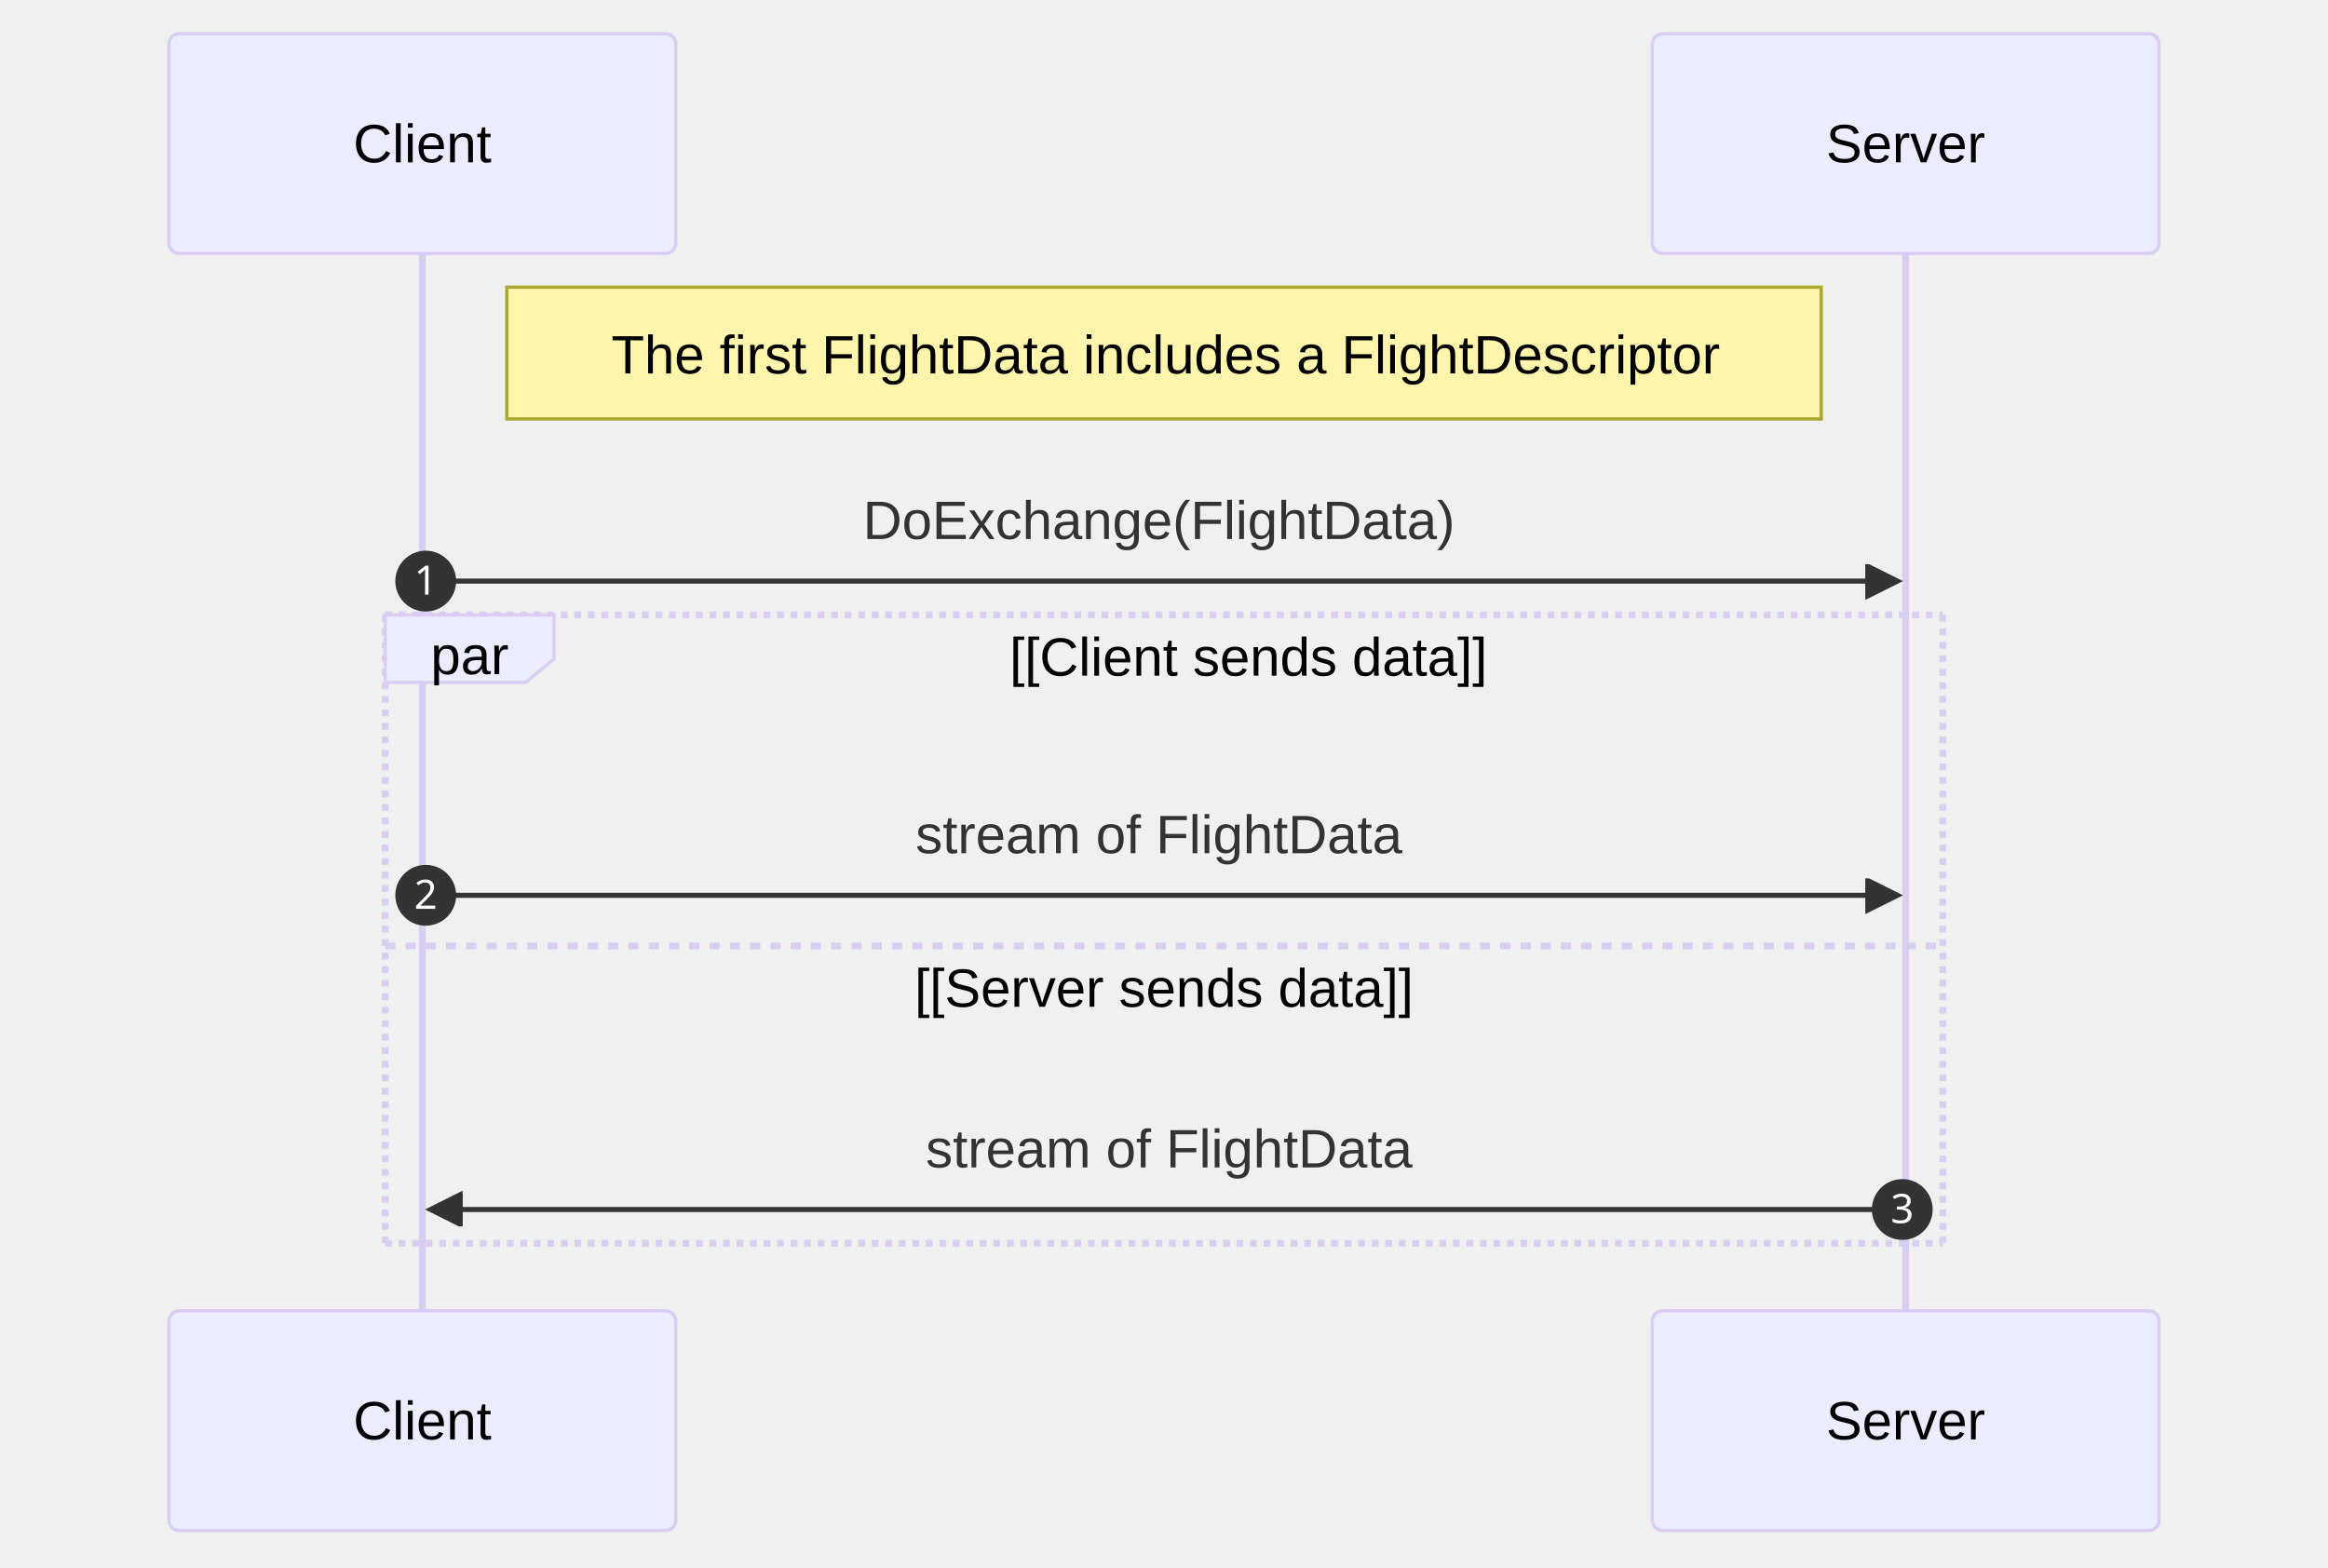
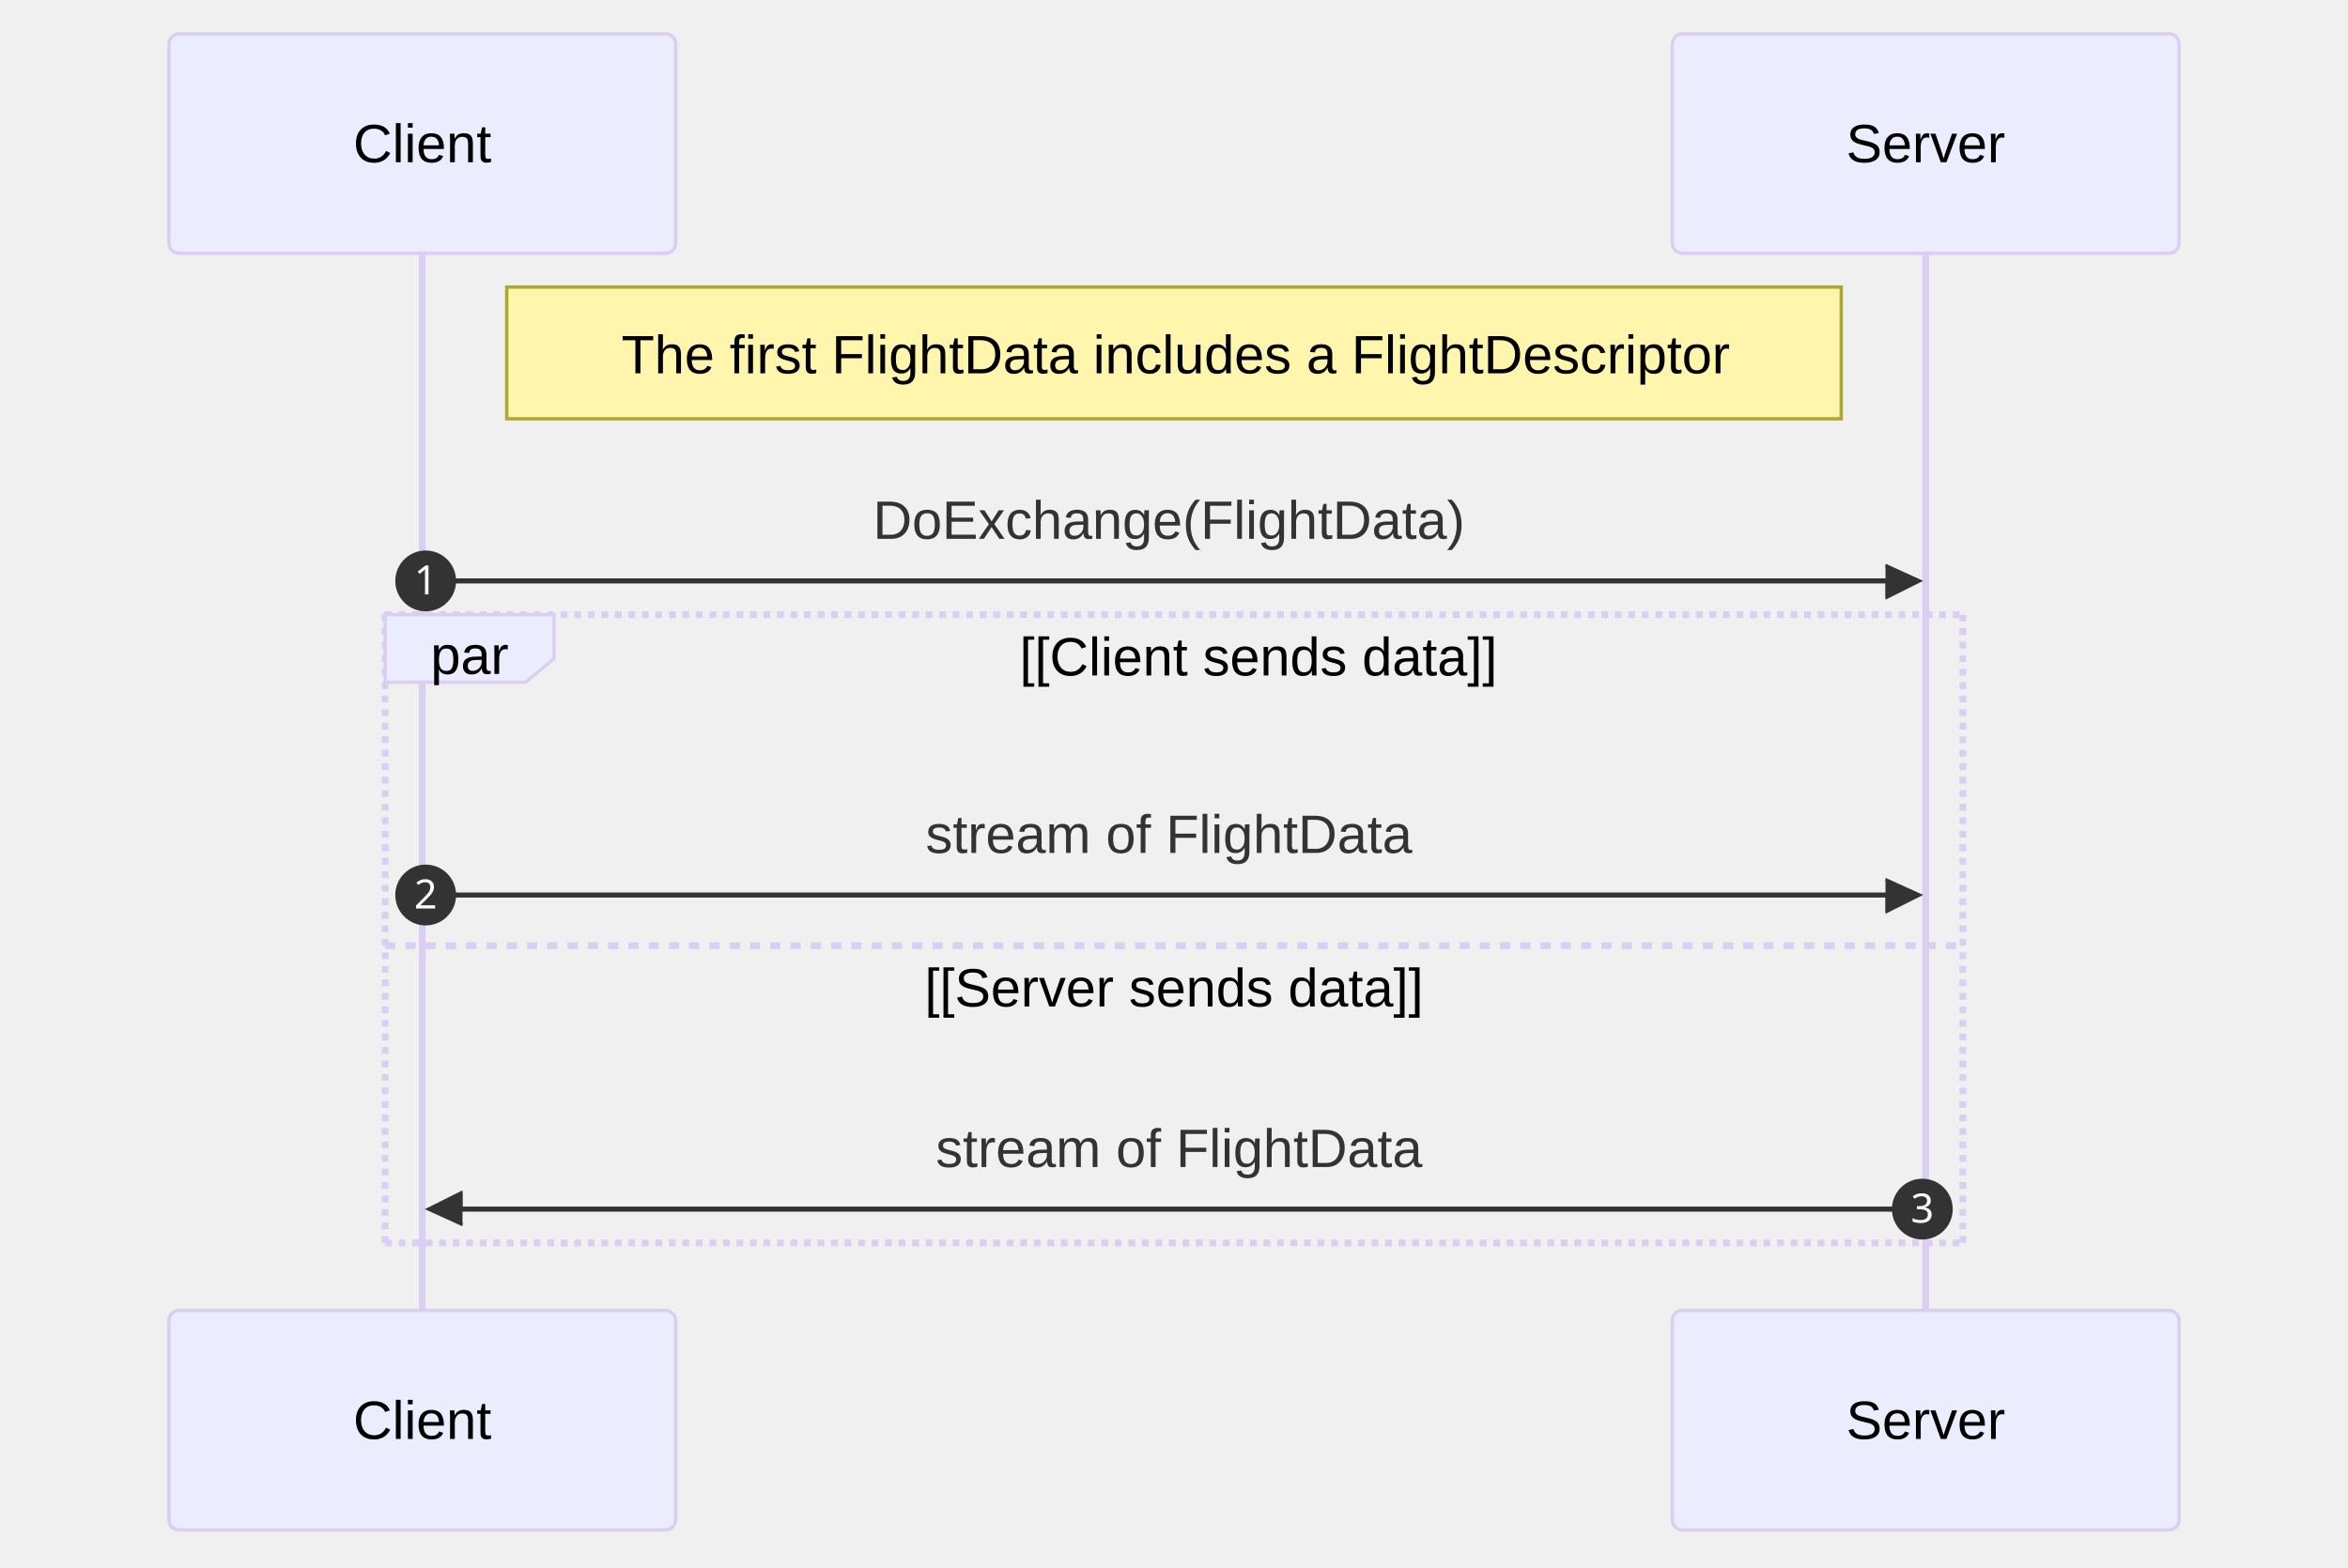
- <svg xmlns="http://www.w3.org/2000/svg" aria-roledescription="sequence" role="graphics-document document" viewBox="-50 -10 689 464" style="max-width: 689px; background-color: white;" width="100%" id="my-svg">
+ <svg xmlns="http://www.w3.org/2000/svg" aria-roledescription="sequence" role="graphics-document document" viewBox="-50 -10 695 464" style="max-width: 695px; background-color: white;" width="100%" id="my-svg">
  <g>
-     <rect class="actor actor-bottom" ry="3" rx="3" name="Server" height="65" width="150" stroke="#666" fill="#eaeaea" y="378" x="439" />
-     <text style="text-anchor: middle; font-size: 16px; font-weight: 400;" class="actor" alignment-baseline="central" dominant-baseline="central" y="410.5" x="514">
-       <tspan dy="0" x="514">Server</tspan>
+     <rect class="actor actor-bottom" ry="3" rx="3" name="Server" height="65" width="150" stroke="#666" fill="#eaeaea" y="378" x="445" />
+     <text style="text-anchor: middle; font-size: 16px; font-weight: 400;" class="actor actor-box" alignment-baseline="central" dominant-baseline="central" y="410.5" x="520">
+       <tspan dy="0" x="520">Server</tspan>
    </text>
  </g>
  <g>
    <rect class="actor actor-bottom" ry="3" rx="3" name="Client" height="65" width="150" stroke="#666" fill="#eaeaea" y="378" x="0" />
-     <text style="text-anchor: middle; font-size: 16px; font-weight: 400;" class="actor" alignment-baseline="central" dominant-baseline="central" y="410.5" x="75">
+     <text style="text-anchor: middle; font-size: 16px; font-weight: 400;" class="actor actor-box" alignment-baseline="central" dominant-baseline="central" y="410.5" x="75">
      <tspan dy="0" x="75">Client</tspan>
    </text>
  </g>
  <g>
-     <line stroke="#999" stroke-width="0.5px" class="200" y2="378" x2="514" y1="5" x1="514" id="actor1" />
+     <line name="Server" stroke="#999" stroke-width="0.5px" class="actor-line 200" y2="378" x2="520" y1="65" x1="520" id="actor1" />
    <g id="root-1">
-       <rect class="actor actor-top" ry="3" rx="3" name="Server" height="65" width="150" stroke="#666" fill="#eaeaea" y="0" x="439" />
-       <text style="text-anchor: middle; font-size: 16px; font-weight: 400;" class="actor" alignment-baseline="central" dominant-baseline="central" y="32.5" x="514">
-         <tspan dy="0" x="514">Server</tspan>
+       <rect class="actor actor-top" ry="3" rx="3" name="Server" height="65" width="150" stroke="#666" fill="#eaeaea" y="0" x="445" />
+       <text style="text-anchor: middle; font-size: 16px; font-weight: 400;" class="actor actor-box" alignment-baseline="central" dominant-baseline="central" y="32.5" x="520">
+         <tspan dy="0" x="520">Server</tspan>
      </text>
    </g>
  </g>
  <g>
-     <line stroke="#999" stroke-width="0.5px" class="200" y2="378" x2="75" y1="5" x1="75" id="actor0" />
+     <line name="Client" stroke="#999" stroke-width="0.5px" class="actor-line 200" y2="378" x2="75" y1="65" x1="75" id="actor0" />
    <g id="root-0">
      <rect class="actor actor-top" ry="3" rx="3" name="Client" height="65" width="150" stroke="#666" fill="#eaeaea" y="0" x="0" />
-       <text style="text-anchor: middle; font-size: 16px; font-weight: 400;" class="actor" alignment-baseline="central" dominant-baseline="central" y="32.5" x="75">
+       <text style="text-anchor: middle; font-size: 16px; font-weight: 400;" class="actor actor-box" alignment-baseline="central" dominant-baseline="central" y="32.5" x="75">
        <tspan dy="0" x="75">Client</tspan>
      </text>
    </g>
  </g>
-   <style>#my-svg{font-family:"trebuchet ms",verdana,arial,sans-serif;font-size:16px;fill:#333;}#my-svg .error-icon{fill:#552222;}#my-svg .error-text{fill:#552222;stroke:#552222;}#my-svg .edge-thickness-normal{stroke-width:2px;}#my-svg .edge-thickness-thick{stroke-width:3.5px;}#my-svg .edge-pattern-solid{stroke-dasharray:0;}#my-svg .edge-pattern-dashed{stroke-dasharray:3;}#my-svg .edge-pattern-dotted{stroke-dasharray:2;}#my-svg .marker{fill:#333333;stroke:#333333;}#my-svg .marker.cross{stroke:#333333;}#my-svg svg{font-family:"trebuchet ms",verdana,arial,sans-serif;font-size:16px;}#my-svg .actor{stroke:hsl(259.626, 59.777%, 87.902%);fill:#ECECFF;}#my-svg text.actor&gt;tspan{fill:black;stroke:none;}#my-svg .actor-line{stroke:grey;}#my-svg .messageLine0{stroke-width:1.5;stroke-dasharray:none;stroke:#333;}#my-svg .messageLine1{stroke-width:1.5;stroke-dasharray:2,2;stroke:#333;}#my-svg #arrowhead path{fill:#333;stroke:#333;}#my-svg .sequenceNumber{fill:white;}#my-svg #sequencenumber{fill:#333;}#my-svg #crosshead path{fill:#333;stroke:#333;}#my-svg .messageText{fill:#333;stroke:none;}#my-svg .labelBox{stroke:hsl(259.626, 59.777%, 87.902%);fill:#ECECFF;}#my-svg .labelText,#my-svg .labelText&gt;tspan{fill:black;stroke:none;}#my-svg .loopText,#my-svg .loopText&gt;tspan{fill:black;stroke:none;}#my-svg .loopLine{stroke-width:2px;stroke-dasharray:2,2;stroke:hsl(259.626, 59.777%, 87.902%);fill:hsl(259.626, 59.777%, 87.902%);}#my-svg .note{stroke:#aaaa33;fill:#fff5ad;}#my-svg .noteText,#my-svg .noteText&gt;tspan{fill:black;stroke:none;}#my-svg .activation0{fill:#f4f4f4;stroke:#666;}#my-svg .activation1{fill:#f4f4f4;stroke:#666;}#my-svg .activation2{fill:#f4f4f4;stroke:#666;}#my-svg .actorPopupMenu{position:absolute;}#my-svg .actorPopupMenuPanel{position:absolute;fill:#ECECFF;box-shadow:0px 8px 16px 0px rgba(0,0,0,0.2);filter:drop-shadow(3px 5px 2px rgb(0 0 0 / 0.4));}#my-svg .actor-man line{stroke:hsl(259.626, 59.777%, 87.902%);fill:#ECECFF;}#my-svg .actor-man circle,#my-svg line{stroke:hsl(259.626, 59.777%, 87.902%);fill:#ECECFF;stroke-width:2px;}#my-svg :root{--mermaid-font-family:"trebuchet ms",verdana,arial,sans-serif;}</style>
+   <style>#my-svg{font-family:"trebuchet ms",verdana,arial,sans-serif;font-size:16px;fill:#333;}#my-svg .error-icon{fill:#552222;}#my-svg .error-text{fill:#552222;stroke:#552222;}#my-svg .edge-thickness-normal{stroke-width:1px;}#my-svg .edge-thickness-thick{stroke-width:3.5px;}#my-svg .edge-pattern-solid{stroke-dasharray:0;}#my-svg .edge-thickness-invisible{stroke-width:0;fill:none;}#my-svg .edge-pattern-dashed{stroke-dasharray:3;}#my-svg .edge-pattern-dotted{stroke-dasharray:2;}#my-svg .marker{fill:#333333;stroke:#333333;}#my-svg .marker.cross{stroke:#333333;}#my-svg svg{font-family:"trebuchet ms",verdana,arial,sans-serif;font-size:16px;}#my-svg p{margin:0;}#my-svg .actor{stroke:hsl(259.626, 59.777%, 87.902%);fill:#ECECFF;}#my-svg text.actor&gt;tspan{fill:black;stroke:none;}#my-svg .actor-line{stroke:hsl(259.626, 59.777%, 87.902%);}#my-svg .messageLine0{stroke-width:1.5;stroke-dasharray:none;stroke:#333;}#my-svg .messageLine1{stroke-width:1.5;stroke-dasharray:2,2;stroke:#333;}#my-svg #arrowhead path{fill:#333;stroke:#333;}#my-svg .sequenceNumber{fill:white;}#my-svg #sequencenumber{fill:#333;}#my-svg #crosshead path{fill:#333;stroke:#333;}#my-svg .messageText{fill:#333;stroke:none;}#my-svg .labelBox{stroke:hsl(259.626, 59.777%, 87.902%);fill:#ECECFF;}#my-svg .labelText,#my-svg .labelText&gt;tspan{fill:black;stroke:none;}#my-svg .loopText,#my-svg .loopText&gt;tspan{fill:black;stroke:none;}#my-svg .loopLine{stroke-width:2px;stroke-dasharray:2,2;stroke:hsl(259.626, 59.777%, 87.902%);fill:hsl(259.626, 59.777%, 87.902%);}#my-svg .note{stroke:#aaaa33;fill:#fff5ad;}#my-svg .noteText,#my-svg .noteText&gt;tspan{fill:black;stroke:none;}#my-svg .activation0{fill:#f4f4f4;stroke:#666;}#my-svg .activation1{fill:#f4f4f4;stroke:#666;}#my-svg .activation2{fill:#f4f4f4;stroke:#666;}#my-svg .actorPopupMenu{position:absolute;}#my-svg .actorPopupMenuPanel{position:absolute;fill:#ECECFF;box-shadow:0px 8px 16px 0px rgba(0,0,0,0.2);filter:drop-shadow(3px 5px 2px rgb(0 0 0 / 0.4));}#my-svg .actor-man line{stroke:hsl(259.626, 59.777%, 87.902%);fill:#ECECFF;}#my-svg .actor-man circle,#my-svg line{stroke:hsl(259.626, 59.777%, 87.902%);fill:#ECECFF;stroke-width:2px;}#my-svg :root{--mermaid-font-family:"trebuchet ms",verdana,arial,sans-serif;}</style>
  <g />
  <defs>
    <symbol height="24" width="24" id="computer">
      <path d="M2 2v13h20v-13h-20zm18 11h-16v-9h16v9zm-10.228 6l.466-1h3.524l.467 1h-4.457zm14.228 3h-24l2-6h2.104l-1.33 4h18.45l-1.297-4h2.073l2 6zm-5-10h-14v-7h14v7z" transform="scale(.5)" />
    </symbol>
  </defs>
  <defs>
    <symbol clip-rule="evenodd" fill-rule="evenodd" id="database">
      <path d="M12.258.001l.256.004.255.005.253.008.251.01.249.012.247.015.246.016.242.019.241.02.239.023.236.024.233.027.231.028.229.031.225.032.223.034.22.036.217.038.214.04.211.041.208.043.205.045.201.046.198.048.194.05.191.051.187.053.183.054.18.056.175.057.172.059.168.06.163.061.16.063.155.064.15.066.074.033.073.033.071.034.07.034.069.035.068.035.067.035.066.035.064.036.064.036.062.036.06.036.06.037.058.037.058.037.055.038.055.038.053.038.052.038.051.039.05.039.048.039.047.039.045.04.044.04.043.04.041.04.04.041.039.041.037.041.036.041.034.041.033.042.032.042.03.042.029.042.027.042.026.043.024.043.023.043.021.043.02.043.018.044.017.043.015.044.013.044.012.044.011.045.009.044.007.045.006.045.004.045.002.045.001.045v17l-.001.045-.002.045-.004.045-.006.045-.007.045-.009.044-.011.045-.012.044-.013.044-.015.044-.017.043-.018.044-.02.043-.021.043-.023.043-.024.043-.026.043-.027.042-.029.042-.03.042-.032.042-.033.042-.034.041-.036.041-.037.041-.039.041-.04.041-.041.04-.043.04-.044.04-.045.04-.047.039-.048.039-.05.039-.051.039-.052.038-.053.038-.055.038-.055.038-.058.037-.058.037-.06.037-.06.036-.062.036-.064.036-.064.036-.066.035-.067.035-.068.035-.069.035-.07.034-.071.034-.073.033-.074.033-.15.066-.155.064-.16.063-.163.061-.168.06-.172.059-.175.057-.18.056-.183.054-.187.053-.191.051-.194.05-.198.048-.201.046-.205.045-.208.043-.211.041-.214.04-.217.038-.22.036-.223.034-.225.032-.229.031-.231.028-.233.027-.236.024-.239.023-.241.02-.242.019-.246.016-.247.015-.249.012-.251.01-.253.008-.255.005-.256.004-.258.001-.258-.001-.256-.004-.255-.005-.253-.008-.251-.01-.249-.012-.247-.015-.245-.016-.243-.019-.241-.02-.238-.023-.236-.024-.234-.027-.231-.028-.228-.031-.226-.032-.223-.034-.22-.036-.217-.038-.214-.04-.211-.041-.208-.043-.204-.045-.201-.046-.198-.048-.195-.05-.19-.051-.187-.053-.184-.054-.179-.056-.176-.057-.172-.059-.167-.06-.164-.061-.159-.063-.155-.064-.151-.066-.074-.033-.072-.033-.072-.034-.07-.034-.069-.035-.068-.035-.067-.035-.066-.035-.064-.036-.063-.036-.062-.036-.061-.036-.06-.037-.058-.037-.057-.037-.056-.038-.055-.038-.053-.038-.052-.038-.051-.039-.049-.039-.049-.039-.046-.039-.046-.04-.044-.04-.043-.04-.041-.04-.04-.041-.039-.041-.037-.041-.036-.041-.034-.041-.033-.042-.032-.042-.03-.042-.029-.042-.027-.042-.026-.043-.024-.043-.023-.043-.021-.043-.02-.043-.018-.044-.017-.043-.015-.044-.013-.044-.012-.044-.011-.045-.009-.044-.007-.045-.006-.045-.004-.045-.002-.045-.001-.045v-17l.001-.045.002-.045.004-.045.006-.045.007-.045.009-.044.011-.045.012-.044.013-.044.015-.044.017-.043.018-.044.02-.043.021-.043.023-.043.024-.043.026-.043.027-.042.029-.042.03-.042.032-.042.033-.042.034-.041.036-.041.037-.041.039-.041.04-.041.041-.04.043-.04.044-.04.046-.04.046-.039.049-.039.049-.039.051-.039.052-.038.053-.038.055-.038.056-.038.057-.037.058-.037.06-.037.061-.036.062-.036.063-.036.064-.036.066-.035.067-.035.068-.035.069-.035.07-.034.072-.034.072-.033.074-.033.151-.066.155-.064.159-.063.164-.061.167-.06.172-.059.176-.057.179-.056.184-.054.187-.053.19-.051.195-.05.198-.048.201-.046.204-.045.208-.043.211-.041.214-.04.217-.038.22-.036.223-.034.226-.032.228-.031.231-.028.234-.027.236-.024.238-.023.241-.02.243-.019.245-.016.247-.015.249-.012.251-.01.253-.008.255-.005.256-.004.258-.001.258.001zm-9.258 20.499v.01l.001.021.003.021.004.022.005.021.006.022.007.022.009.023.01.022.011.023.012.023.013.023.015.023.016.024.017.023.018.024.019.024.021.024.022.025.023.024.024.025.052.049.056.05.061.051.066.051.07.051.075.051.079.052.084.052.088.052.092.052.097.052.102.051.105.052.11.052.114.051.119.051.123.051.127.05.131.05.135.05.139.048.144.049.147.047.152.047.155.047.16.045.163.045.167.043.171.043.176.041.178.041.183.039.187.039.19.037.194.035.197.035.202.033.204.031.209.03.212.029.216.027.219.025.222.024.226.021.23.02.233.018.236.016.24.015.243.012.246.01.249.008.253.005.256.004.259.001.26-.001.257-.004.254-.005.25-.008.247-.011.244-.012.241-.014.237-.016.233-.018.231-.021.226-.021.224-.024.22-.026.216-.027.212-.028.21-.031.205-.031.202-.034.198-.034.194-.036.191-.037.187-.039.183-.04.179-.04.175-.042.172-.043.168-.044.163-.045.16-.046.155-.046.152-.047.148-.048.143-.049.139-.049.136-.05.131-.05.126-.05.123-.051.118-.052.114-.051.11-.052.106-.052.101-.052.096-.052.092-.052.088-.053.083-.051.079-.052.074-.052.07-.051.065-.051.06-.051.056-.05.051-.05.023-.024.023-.025.021-.024.02-.024.019-.024.018-.024.017-.024.015-.023.014-.024.013-.023.012-.023.01-.023.01-.022.008-.022.006-.022.006-.022.004-.022.004-.021.001-.021.001-.021v-4.127l-.077.055-.08.053-.083.054-.085.053-.087.052-.09.052-.093.051-.095.05-.097.05-.1.049-.102.049-.105.048-.106.047-.109.047-.111.046-.114.045-.115.045-.118.044-.12.043-.122.042-.124.042-.126.041-.128.04-.13.04-.132.038-.134.038-.135.037-.138.037-.139.035-.142.035-.143.034-.144.033-.147.032-.148.031-.15.03-.151.03-.153.029-.154.027-.156.027-.158.026-.159.025-.161.024-.162.023-.163.022-.165.021-.166.02-.167.019-.169.018-.169.017-.171.016-.173.015-.173.014-.175.013-.175.012-.177.011-.178.01-.179.008-.179.008-.181.006-.182.005-.182.004-.184.003-.184.002h-.37l-.184-.002-.184-.003-.182-.004-.182-.005-.181-.006-.179-.008-.179-.008-.178-.01-.176-.011-.176-.012-.175-.013-.173-.014-.172-.015-.171-.016-.17-.017-.169-.018-.167-.019-.166-.02-.165-.021-.163-.022-.162-.023-.161-.024-.159-.025-.157-.026-.156-.027-.155-.027-.153-.029-.151-.03-.15-.03-.148-.031-.146-.032-.145-.033-.143-.034-.141-.035-.14-.035-.137-.037-.136-.037-.134-.038-.132-.038-.13-.04-.128-.04-.126-.041-.124-.042-.122-.042-.12-.044-.117-.043-.116-.045-.113-.045-.112-.046-.109-.047-.106-.047-.105-.048-.102-.049-.1-.049-.097-.05-.095-.05-.093-.052-.09-.051-.087-.052-.085-.053-.083-.054-.08-.054-.077-.054v4.127zm0-5.654v.011l.001.021.003.021.004.021.005.022.006.022.007.022.009.022.01.022.011.023.012.023.013.023.015.024.016.023.017.024.018.024.019.024.021.024.022.024.023.025.024.024.052.05.056.05.061.05.066.051.07.051.075.052.079.051.084.052.088.052.092.052.097.052.102.052.105.052.11.051.114.051.119.052.123.05.127.051.131.05.135.049.139.049.144.048.147.048.152.047.155.046.16.045.163.045.167.044.171.042.176.042.178.04.183.04.187.038.19.037.194.036.197.034.202.033.204.032.209.03.212.028.216.027.219.025.222.024.226.022.23.02.233.018.236.016.24.014.243.012.246.01.249.008.253.006.256.003.259.001.26-.001.257-.003.254-.006.25-.008.247-.01.244-.012.241-.015.237-.016.233-.018.231-.02.226-.022.224-.024.22-.025.216-.027.212-.029.21-.03.205-.032.202-.033.198-.035.194-.036.191-.037.187-.039.183-.039.179-.041.175-.042.172-.043.168-.044.163-.045.16-.045.155-.047.152-.047.148-.048.143-.048.139-.05.136-.049.131-.05.126-.051.123-.051.118-.051.114-.052.11-.052.106-.052.101-.052.096-.052.092-.052.088-.052.083-.052.079-.052.074-.051.07-.052.065-.051.06-.05.056-.051.051-.049.023-.025.023-.024.021-.025.02-.024.019-.024.018-.024.017-.024.015-.023.014-.023.013-.024.012-.022.01-.023.01-.023.008-.022.006-.022.006-.022.004-.021.004-.022.001-.021.001-.021v-4.139l-.077.054-.08.054-.083.054-.085.052-.087.053-.09.051-.093.051-.095.051-.097.05-.1.049-.102.049-.105.048-.106.047-.109.047-.111.046-.114.045-.115.044-.118.044-.12.044-.122.042-.124.042-.126.041-.128.04-.13.039-.132.039-.134.038-.135.037-.138.036-.139.036-.142.035-.143.033-.144.033-.147.033-.148.031-.15.03-.151.03-.153.028-.154.028-.156.027-.158.026-.159.025-.161.024-.162.023-.163.022-.165.021-.166.02-.167.019-.169.018-.169.017-.171.016-.173.015-.173.014-.175.013-.175.012-.177.011-.178.009-.179.009-.179.007-.181.007-.182.005-.182.004-.184.003-.184.002h-.37l-.184-.002-.184-.003-.182-.004-.182-.005-.181-.007-.179-.007-.179-.009-.178-.009-.176-.011-.176-.012-.175-.013-.173-.014-.172-.015-.171-.016-.17-.017-.169-.018-.167-.019-.166-.02-.165-.021-.163-.022-.162-.023-.161-.024-.159-.025-.157-.026-.156-.027-.155-.028-.153-.028-.151-.03-.15-.03-.148-.031-.146-.033-.145-.033-.143-.033-.141-.035-.14-.036-.137-.036-.136-.037-.134-.038-.132-.039-.13-.039-.128-.04-.126-.041-.124-.042-.122-.043-.12-.043-.117-.044-.116-.044-.113-.046-.112-.046-.109-.046-.106-.047-.105-.048-.102-.049-.1-.049-.097-.05-.095-.051-.093-.051-.09-.051-.087-.053-.085-.052-.083-.054-.08-.054-.077-.054v4.139zm0-5.666v.011l.001.02.003.022.004.021.005.022.006.021.007.022.009.023.01.022.011.023.012.023.013.023.015.023.016.024.017.024.018.023.019.024.021.025.022.024.023.024.024.025.052.05.056.05.061.05.066.051.07.051.075.052.079.051.084.052.088.052.092.052.097.052.102.052.105.051.11.052.114.051.119.051.123.051.127.05.131.05.135.05.139.049.144.048.147.048.152.047.155.046.16.045.163.045.167.043.171.043.176.042.178.04.183.04.187.038.19.037.194.036.197.034.202.033.204.032.209.03.212.028.216.027.219.025.222.024.226.021.23.02.233.018.236.017.24.014.243.012.246.01.249.008.253.006.256.003.259.001.26-.001.257-.003.254-.006.25-.008.247-.01.244-.013.241-.014.237-.016.233-.018.231-.02.226-.022.224-.024.22-.025.216-.027.212-.029.21-.03.205-.032.202-.033.198-.035.194-.036.191-.037.187-.039.183-.039.179-.041.175-.042.172-.043.168-.044.163-.045.16-.045.155-.047.152-.047.148-.048.143-.049.139-.049.136-.049.131-.051.126-.05.123-.051.118-.052.114-.051.11-.052.106-.052.101-.052.096-.052.092-.052.088-.052.083-.052.079-.052.074-.052.07-.051.065-.051.06-.051.056-.05.051-.049.023-.025.023-.025.021-.024.02-.024.019-.024.018-.024.017-.024.015-.023.014-.024.013-.023.012-.023.01-.022.01-.023.008-.022.006-.022.006-.022.004-.022.004-.021.001-.021.001-.021v-4.153l-.077.054-.08.054-.083.053-.085.053-.087.053-.09.051-.093.051-.095.051-.097.05-.1.049-.102.048-.105.048-.106.048-.109.046-.111.046-.114.046-.115.044-.118.044-.12.043-.122.043-.124.042-.126.041-.128.04-.13.039-.132.039-.134.038-.135.037-.138.036-.139.036-.142.034-.143.034-.144.033-.147.032-.148.032-.15.03-.151.03-.153.028-.154.028-.156.027-.158.026-.159.024-.161.024-.162.023-.163.023-.165.021-.166.02-.167.019-.169.018-.169.017-.171.016-.173.015-.173.014-.175.013-.175.012-.177.01-.178.01-.179.009-.179.007-.181.006-.182.006-.182.004-.184.003-.184.001-.185.001-.185-.001-.184-.001-.184-.003-.182-.004-.182-.006-.181-.006-.179-.007-.179-.009-.178-.01-.176-.01-.176-.012-.175-.013-.173-.014-.172-.015-.171-.016-.17-.017-.169-.018-.167-.019-.166-.02-.165-.021-.163-.023-.162-.023-.161-.024-.159-.024-.157-.026-.156-.027-.155-.028-.153-.028-.151-.03-.15-.03-.148-.032-.146-.032-.145-.033-.143-.034-.141-.034-.14-.036-.137-.036-.136-.037-.134-.038-.132-.039-.13-.039-.128-.041-.126-.041-.124-.041-.122-.043-.12-.043-.117-.044-.116-.044-.113-.046-.112-.046-.109-.046-.106-.048-.105-.048-.102-.048-.1-.05-.097-.049-.095-.051-.093-.051-.09-.052-.087-.052-.085-.053-.083-.053-.08-.054-.077-.054v4.153zm8.74-8.179l-.257.004-.254.005-.25.008-.247.011-.244.012-.241.014-.237.016-.233.018-.231.021-.226.022-.224.023-.22.026-.216.027-.212.028-.21.031-.205.032-.202.033-.198.034-.194.036-.191.038-.187.038-.183.04-.179.041-.175.042-.172.043-.168.043-.163.045-.16.046-.155.046-.152.048-.148.048-.143.048-.139.049-.136.05-.131.05-.126.051-.123.051-.118.051-.114.052-.11.052-.106.052-.101.052-.096.052-.092.052-.088.052-.083.052-.079.052-.074.051-.07.052-.065.051-.06.05-.056.05-.051.05-.023.025-.023.024-.021.024-.02.025-.019.024-.018.024-.017.023-.015.024-.014.023-.013.023-.012.023-.01.023-.01.022-.008.022-.006.023-.006.021-.004.022-.004.021-.001.021-.001.021.001.021.001.021.004.021.004.022.006.021.006.023.008.022.01.022.01.023.012.023.013.023.014.023.015.024.017.023.018.024.019.024.02.025.021.024.023.024.023.025.051.05.056.05.06.05.065.051.07.052.074.051.079.052.083.052.088.052.092.052.096.052.101.052.106.052.11.052.114.052.118.051.123.051.126.051.131.05.136.05.139.049.143.048.148.048.152.048.155.046.16.046.163.045.168.043.172.043.175.042.179.041.183.04.187.038.191.038.194.036.198.034.202.033.205.032.21.031.212.028.216.027.22.026.224.023.226.022.231.021.233.018.237.016.241.014.244.012.247.011.25.008.254.005.257.004.26.001.26-.001.257-.004.254-.005.25-.008.247-.011.244-.012.241-.014.237-.016.233-.018.231-.021.226-.022.224-.023.22-.026.216-.027.212-.028.21-.031.205-.032.202-.033.198-.034.194-.036.191-.038.187-.038.183-.04.179-.041.175-.042.172-.043.168-.043.163-.045.16-.046.155-.046.152-.048.148-.048.143-.048.139-.049.136-.05.131-.05.126-.051.123-.051.118-.051.114-.052.11-.052.106-.052.101-.052.096-.052.092-.052.088-.052.083-.052.079-.052.074-.051.07-.052.065-.051.06-.05.056-.05.051-.05.023-.025.023-.024.021-.024.02-.025.019-.024.018-.024.017-.023.015-.024.014-.023.013-.023.012-.023.01-.023.01-.022.008-.022.006-.023.006-.021.004-.022.004-.021.001-.021.001-.021-.001-.021-.001-.021-.004-.021-.004-.022-.006-.021-.006-.023-.008-.022-.01-.022-.01-.023-.012-.023-.013-.023-.014-.023-.015-.024-.017-.023-.018-.024-.019-.024-.02-.025-.021-.024-.023-.024-.023-.025-.051-.05-.056-.05-.06-.05-.065-.051-.07-.052-.074-.051-.079-.052-.083-.052-.088-.052-.092-.052-.096-.052-.101-.052-.106-.052-.11-.052-.114-.052-.118-.051-.123-.051-.126-.051-.131-.05-.136-.05-.139-.049-.143-.048-.148-.048-.152-.048-.155-.046-.16-.046-.163-.045-.168-.043-.172-.043-.175-.042-.179-.041-.183-.04-.187-.038-.191-.038-.194-.036-.198-.034-.202-.033-.205-.032-.21-.031-.212-.028-.216-.027-.22-.026-.224-.023-.226-.022-.231-.021-.233-.018-.237-.016-.241-.014-.244-.012-.247-.011-.25-.008-.254-.005-.257-.004-.26-.001-.26.001z" transform="scale(.5)" />
    </symbol>
  </defs>
  <defs>
    <symbol height="24" width="24" id="clock">
      <path d="M12 2c5.514 0 10 4.486 10 10s-4.486 10-10 10-10-4.486-10-10 4.486-10 10-10zm0-2c-6.627 0-12 5.373-12 12s5.373 12 12 12 12-5.373 12-12-5.373-12-12-12zm5.848 12.459c.202.038.202.333.001.372-1.907.361-6.045 1.111-6.547 1.111-.719 0-1.301-.582-1.301-1.301 0-.512.77-5.447 1.125-7.445.034-.192.312-.181.343.014l.985 6.238 5.394 1.011z" transform="scale(.5)" />
    </symbol>
  </defs>
  <defs>
-     <marker orient="auto" markerHeight="12" markerWidth="12" markerUnits="userSpaceOnUse" refY="5" refX="7.9" id="arrowhead">
-       <path d="M 0 0 L 10 5 L 0 10 z" />
+     <marker orient="auto-start-reverse" markerHeight="12" markerWidth="12" markerUnits="userSpaceOnUse" refY="5" refX="7.9" id="arrowhead">
+       <path d="M -1 0 L 10 5 L 0 10 z" />
    </marker>
  </defs>
  <defs>
    <marker refY="4.5" refX="4" orient="auto" markerHeight="8" markerWidth="15" id="crosshead">
      <path style="stroke-dasharray: 0, 0;" d="M 1,2 L 6,7 M 6,2 L 1,7" stroke-width="1pt" stroke="#000000" fill="none" />
    </marker>
  </defs>
  <defs>
    <marker orient="auto" markerHeight="28" markerWidth="20" refY="7" refX="15.5" id="filled-head">
      <path d="M 18,7 L9,13 L14,7 L9,1 Z" />
    </marker>
  </defs>
  <defs>
    <marker orient="auto" markerHeight="40" markerWidth="60" refY="15" refX="15" id="sequencenumber">
      <circle r="6" cy="15" cx="15" />
    </marker>
  </defs>
  <g>
-     <rect class="note" ry="0" rx="0" height="39" width="389" stroke="#666" fill="#EDF2AE" y="75" x="100" />
-     <text style="font-size: 16px; font-weight: 400;" dy="1em" class="noteText" alignment-baseline="middle" dominant-baseline="middle" text-anchor="middle" y="80" x="295">
-       <tspan x="295">The first FlightData includes a FlightDescriptor</tspan>
+     <rect class="note" height="39" width="395" stroke="#666" fill="#EDF2AE" y="75" x="100" />
+     <text style="font-size: 16px; font-weight: 400;" dy="1em" class="noteText" alignment-baseline="middle" dominant-baseline="middle" text-anchor="middle" y="80" x="298">
+       <tspan x="298">The first FlightData includes a FlightDescriptor</tspan>
    </text>
  </g>
  <g>
-     <line class="loopLine" y2="172" x2="525" y1="172" x1="64" />
-     <line class="loopLine" y2="358" x2="525" y1="172" x1="525" />
-     <line class="loopLine" y2="358" x2="525" y1="358" x1="64" />
+     <line class="loopLine" y2="172" x2="531" y1="172" x1="64" />
+     <line class="loopLine" y2="358" x2="531" y1="172" x1="531" />
+     <line class="loopLine" y2="358" x2="531" y1="358" x1="64" />
    <line class="loopLine" y2="358" x2="64" y1="172" x1="64" />
-     <line style="stroke-dasharray: 3, 3;" class="loopLine" y2="270" x2="525" y1="270" x1="64" />
+     <line style="stroke-dasharray: 3, 3;" class="loopLine" y2="270" x2="531" y1="270" x1="64" />
    <polygon class="labelBox" points="64,172 114,172 114,185 105.6,192 64,192" />
    <text style="font-size: 16px; font-weight: 400;" class="labelText" alignment-baseline="middle" dominant-baseline="middle" text-anchor="middle" y="185" x="89">par</text>
-     <text style="font-size: 16px; font-weight: 400;" class="loopText" text-anchor="middle" y="190" x="319.5">
-       <tspan x="319.5">[[Client sends data]]</tspan>
+     <text style="font-size: 16px; font-weight: 400;" class="loopText" text-anchor="middle" y="190" x="322.5">
+       <tspan x="322.5">[[Client sends data]]</tspan>
    </text>
-     <text style="font-size: 16px; font-weight: 400;" class="loopText" text-anchor="middle" y="288" x="294.5">[[Server sends data]]</text>
+     <text style="font-size: 16px; font-weight: 400;" class="loopText" text-anchor="middle" y="288" x="297.5">[[Server sends data]]</text>
  </g>
-   <text style="font-size: 16px; font-weight: 400;" dy="1em" class="messageText" alignment-baseline="middle" dominant-baseline="middle" text-anchor="middle" y="129" x="293">DoExchange(FlightData)</text>
-   <line style="fill: none;" marker-start="url(#sequencenumber)" marker-end="url(#arrowhead)" stroke="none" stroke-width="2" class="messageLine0" y2="162" x2="510" y1="162" x1="76" />
+   <text style="font-size: 16px; font-weight: 400;" dy="1em" class="messageText" alignment-baseline="middle" dominant-baseline="middle" text-anchor="middle" y="129" x="296">DoExchange(FlightData)</text>
+   <line style="fill: none;" marker-start="url(#sequencenumber)" marker-end="url(#arrowhead)" stroke="none" stroke-width="2" class="messageLine0" y2="162" x2="516" y1="162" x1="76" />
  <text class="sequenceNumber" text-anchor="middle" font-size="12px" font-family="sans-serif" y="166" x="76">1</text>
-   <text style="font-size: 16px; font-weight: 400;" dy="1em" class="messageText" alignment-baseline="middle" dominant-baseline="middle" text-anchor="middle" y="222" x="293">stream of FlightData</text>
-   <line style="fill: none;" marker-start="url(#sequencenumber)" marker-end="url(#arrowhead)" stroke="none" stroke-width="2" class="messageLine0" y2="255" x2="510" y1="255" x1="76" />
+   <text style="font-size: 16px; font-weight: 400;" dy="1em" class="messageText" alignment-baseline="middle" dominant-baseline="middle" text-anchor="middle" y="222" x="296">stream of FlightData</text>
+   <line style="fill: none;" marker-start="url(#sequencenumber)" marker-end="url(#arrowhead)" stroke="none" stroke-width="2" class="messageLine0" y2="255" x2="516" y1="255" x1="76" />
  <text class="sequenceNumber" text-anchor="middle" font-size="12px" font-family="sans-serif" y="259" x="76">2</text>
-   <text style="font-size: 16px; font-weight: 400;" dy="1em" class="messageText" alignment-baseline="middle" dominant-baseline="middle" text-anchor="middle" y="315" x="296">stream of FlightData</text>
-   <line style="fill: none;" marker-start="url(#sequencenumber)" marker-end="url(#arrowhead)" stroke="none" stroke-width="2" class="messageLine0" y2="348" x2="79" y1="348" x1="513" />
-   <text class="sequenceNumber" text-anchor="middle" font-size="12px" font-family="sans-serif" y="352" x="513">3</text>
+   <text style="font-size: 16px; font-weight: 400;" dy="1em" class="messageText" alignment-baseline="middle" dominant-baseline="middle" text-anchor="middle" y="315" x="299">stream of FlightData</text>
+   <line style="fill: none;" marker-start="url(#sequencenumber)" marker-end="url(#arrowhead)" stroke="none" stroke-width="2" class="messageLine0" y2="348" x2="79" y1="348" x1="519" />
+   <text class="sequenceNumber" text-anchor="middle" font-size="12px" font-family="sans-serif" y="352" x="519">3</text>
</svg>
